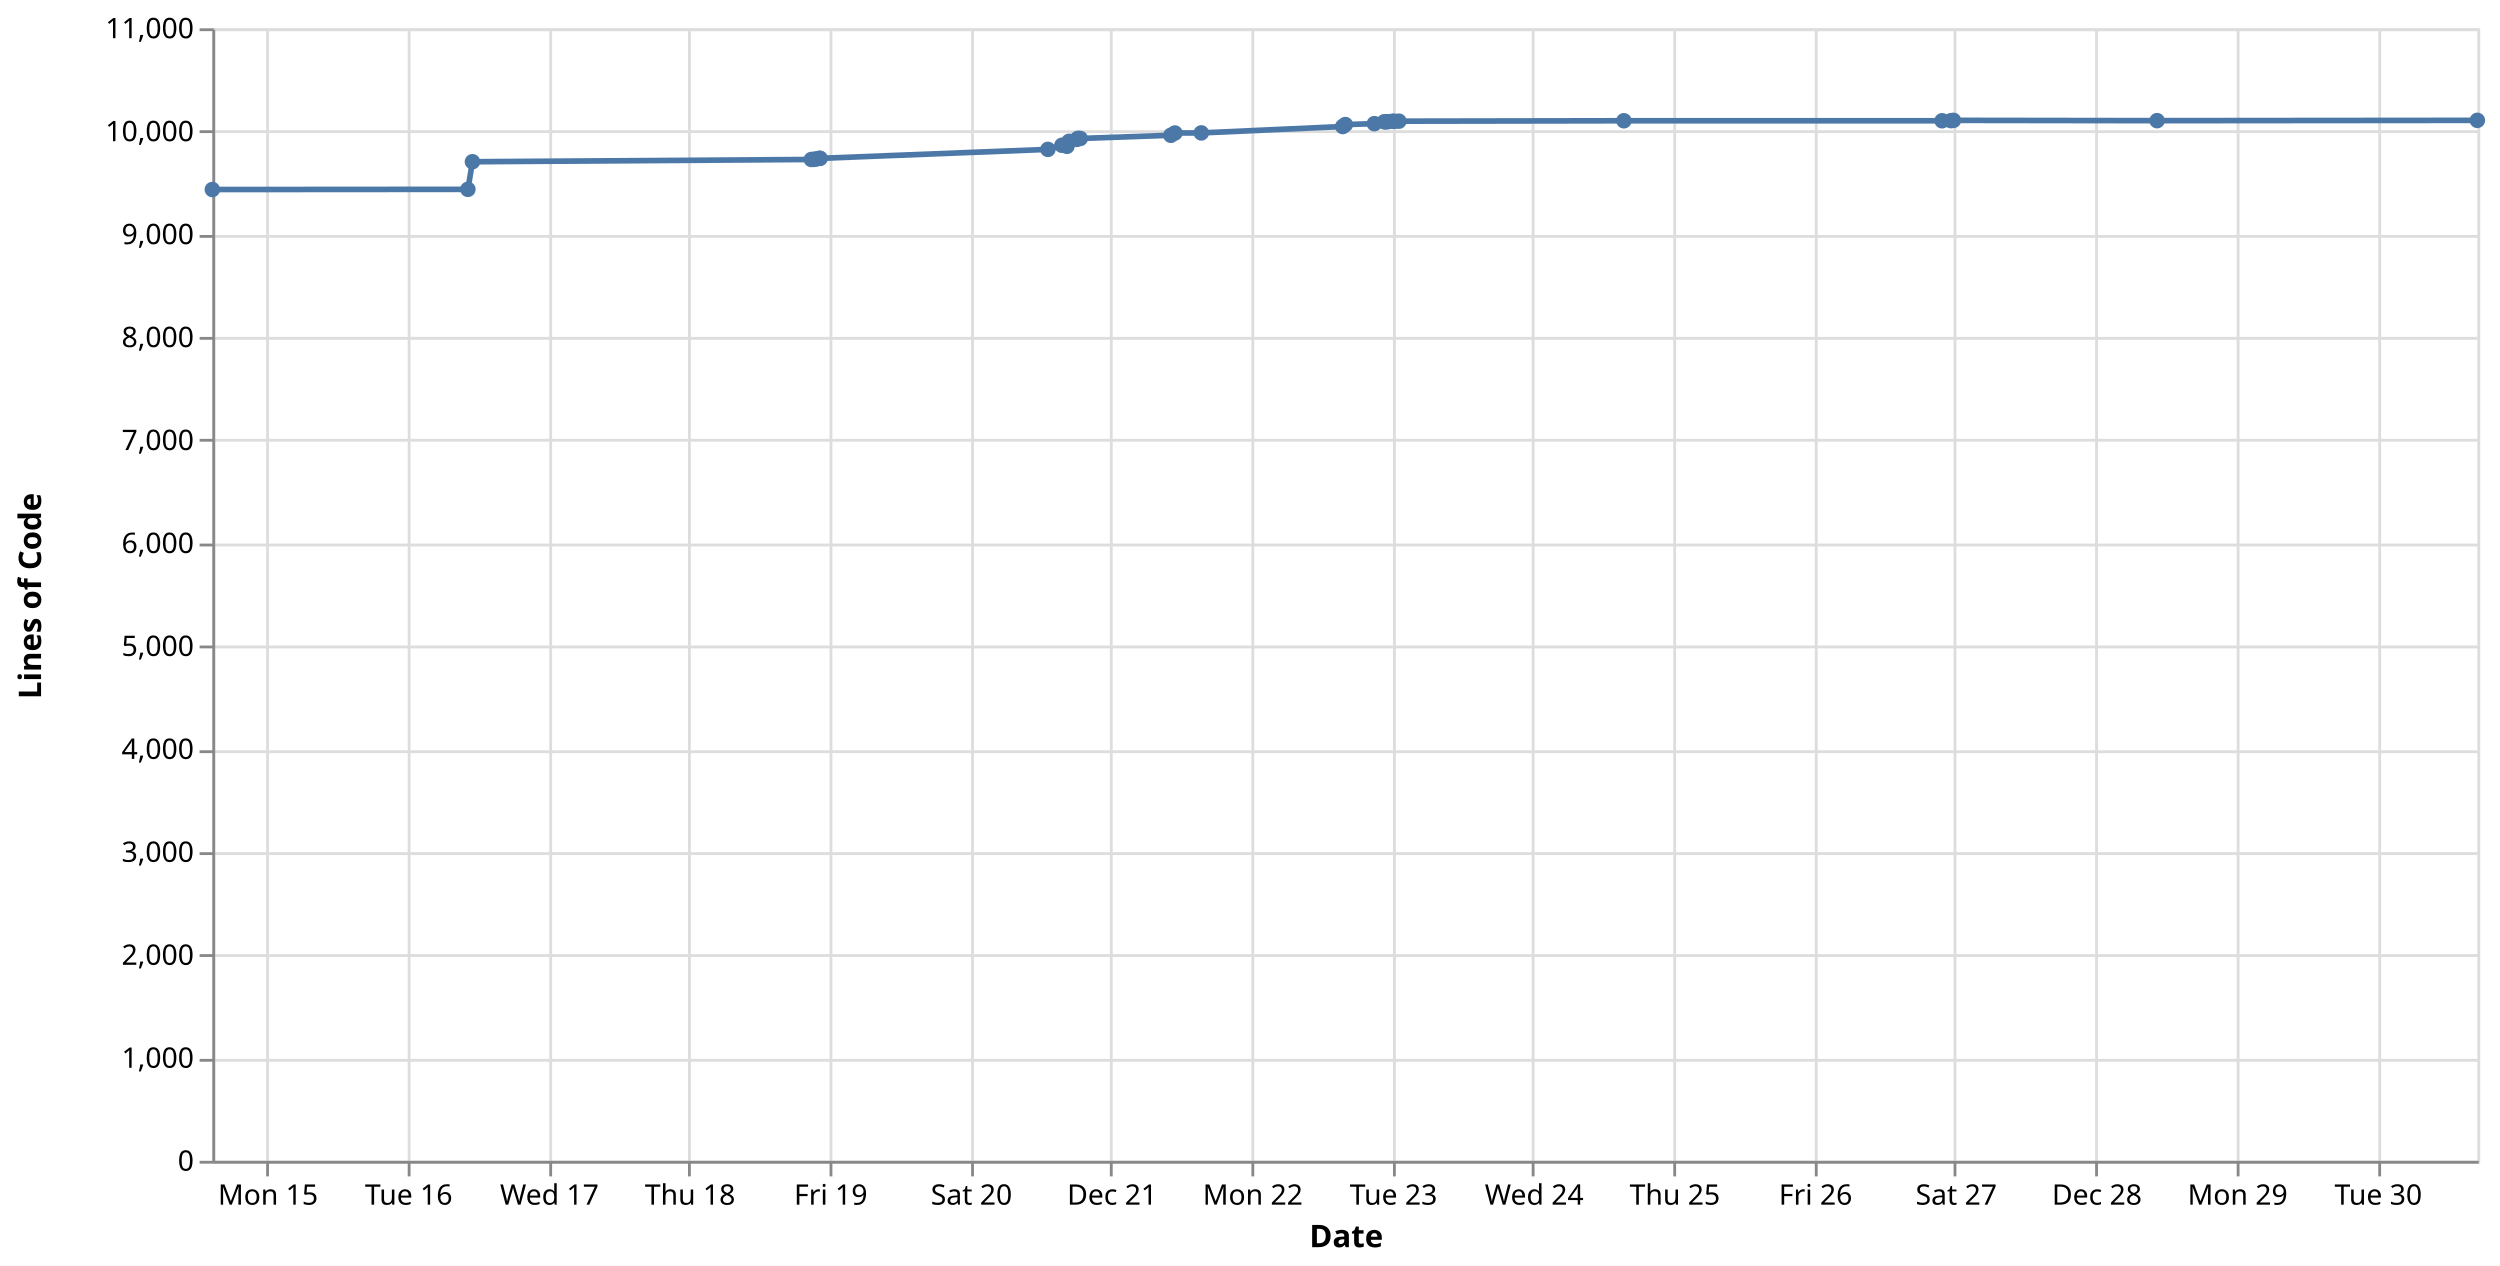
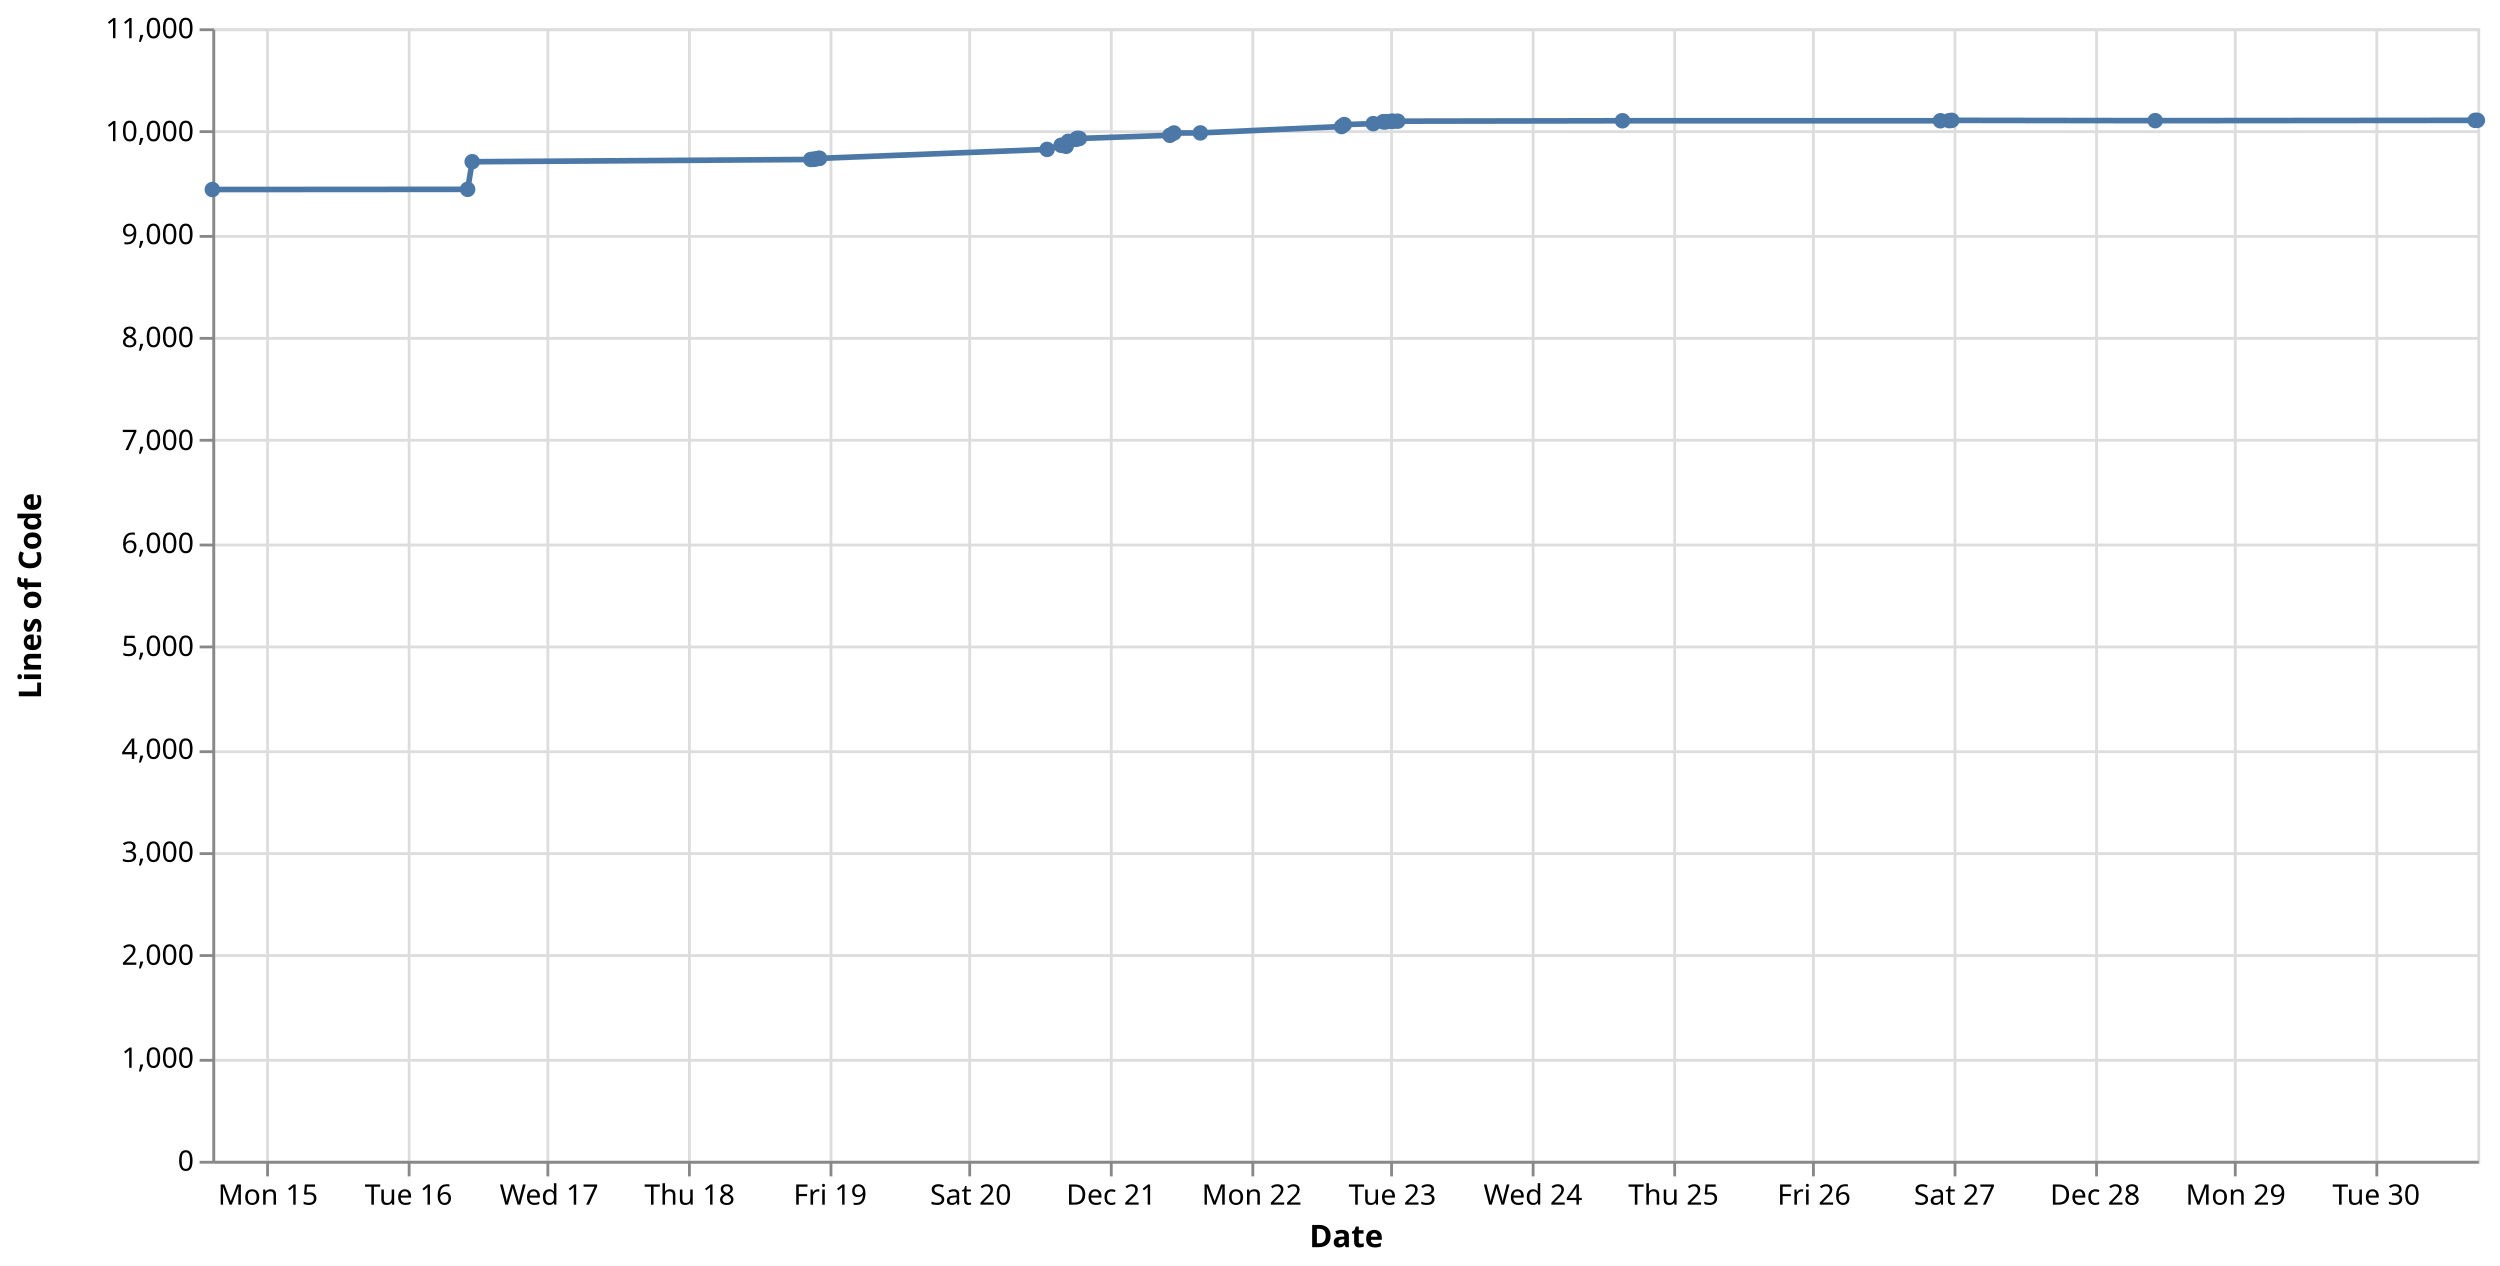
<svg xmlns="http://www.w3.org/2000/svg" version="1.1" class="marks" width="883" height="447" viewBox="0 0 883 447">
  <rect width="883" height="447" fill="white" />
  <g fill="none" stroke-miterlimit="10" transform="translate(75,10)">
    <g class="mark-group role-frame root" role="graphics-object" aria-roledescription="group mark container">
      <g transform="translate(0,0)">
        <path class="background" aria-hidden="true" d="M0.5,0.5h800v400h-800Z" stroke="#ddd" />
        <g>
          <g class="mark-group role-axis" aria-hidden="true">
            <g transform="translate(0.5,400.5)">
              <path class="background" aria-hidden="true" d="M0,0h0v0h0Z" pointer-events="none" />
              <g>
                <g class="mark-rule role-axis-grid" pointer-events="none">
                  <line transform="translate(19,-400)" x2="0" y2="400" stroke="#ddd" stroke-width="1" opacity="1" />
                  <line transform="translate(69,-400)" x2="0" y2="400" stroke="#ddd" stroke-width="1" opacity="1" />
-                   <line transform="translate(119,-400)" x2="0" y2="400" stroke="#ddd" stroke-width="1" opacity="1" />
+                   <line transform="translate(118,-400)" x2="0" y2="400" stroke="#ddd" stroke-width="1" opacity="1" />
                  <line transform="translate(168,-400)" x2="0" y2="400" stroke="#ddd" stroke-width="1" opacity="1" />
                  <line transform="translate(218,-400)" x2="0" y2="400" stroke="#ddd" stroke-width="1" opacity="1" />
-                   <line transform="translate(268,-400)" x2="0" y2="400" stroke="#ddd" stroke-width="1" opacity="1" />
+                   <line transform="translate(267,-400)" x2="0" y2="400" stroke="#ddd" stroke-width="1" opacity="1" />
                  <line transform="translate(317,-400)" x2="0" y2="400" stroke="#ddd" stroke-width="1" opacity="1" />
                  <line transform="translate(367,-400)" x2="0" y2="400" stroke="#ddd" stroke-width="1" opacity="1" />
-                   <line transform="translate(417,-400)" x2="0" y2="400" stroke="#ddd" stroke-width="1" opacity="1" />
+                   <line transform="translate(416,-400)" x2="0" y2="400" stroke="#ddd" stroke-width="1" opacity="1" />
                  <line transform="translate(466,-400)" x2="0" y2="400" stroke="#ddd" stroke-width="1" opacity="1" />
                  <line transform="translate(516,-400)" x2="0" y2="400" stroke="#ddd" stroke-width="1" opacity="1" />
-                   <line transform="translate(566,-400)" x2="0" y2="400" stroke="#ddd" stroke-width="1" opacity="1" />
+                   <line transform="translate(565,-400)" x2="0" y2="400" stroke="#ddd" stroke-width="1" opacity="1" />
                  <line transform="translate(615,-400)" x2="0" y2="400" stroke="#ddd" stroke-width="1" opacity="1" />
                  <line transform="translate(665,-400)" x2="0" y2="400" stroke="#ddd" stroke-width="1" opacity="1" />
-                   <line transform="translate(715,-400)" x2="0" y2="400" stroke="#ddd" stroke-width="1" opacity="1" />
-                   <line transform="translate(765,-400)" x2="0" y2="400" stroke="#ddd" stroke-width="1" opacity="1" />
+                   <line transform="translate(714,-400)" x2="0" y2="400" stroke="#ddd" stroke-width="1" opacity="1" />
+                   <line transform="translate(764,-400)" x2="0" y2="400" stroke="#ddd" stroke-width="1" opacity="1" />
                </g>
              </g>
              <path class="foreground" aria-hidden="true" d="" pointer-events="none" display="none" />
            </g>
          </g>
          <g class="mark-group role-axis" aria-hidden="true">
            <g transform="translate(0.5,0.5)">
              <path class="background" aria-hidden="true" d="M0,0h0v0h0Z" pointer-events="none" />
              <g>
                <g class="mark-rule role-axis-grid" pointer-events="none">
                  <line transform="translate(0,400)" x2="800" y2="0" stroke="#ddd" stroke-width="1" opacity="1" />
                  <line transform="translate(0,364)" x2="800" y2="0" stroke="#ddd" stroke-width="1" opacity="1" />
                  <line transform="translate(0,327)" x2="800" y2="0" stroke="#ddd" stroke-width="1" opacity="1" />
                  <line transform="translate(0,291)" x2="800" y2="0" stroke="#ddd" stroke-width="1" opacity="1" />
                  <line transform="translate(0,255)" x2="800" y2="0" stroke="#ddd" stroke-width="1" opacity="1" />
                  <line transform="translate(0,218)" x2="800" y2="0" stroke="#ddd" stroke-width="1" opacity="1" />
                  <line transform="translate(0,182)" x2="800" y2="0" stroke="#ddd" stroke-width="1" opacity="1" />
                  <line transform="translate(0,145)" x2="800" y2="0" stroke="#ddd" stroke-width="1" opacity="1" />
                  <line transform="translate(0,109)" x2="800" y2="0" stroke="#ddd" stroke-width="1" opacity="1" />
                  <line transform="translate(0,73)" x2="800" y2="0" stroke="#ddd" stroke-width="1" opacity="1" />
                  <line transform="translate(0,36)" x2="800" y2="0" stroke="#ddd" stroke-width="1" opacity="1" />
                  <line transform="translate(0,0)" x2="800" y2="0" stroke="#ddd" stroke-width="1" opacity="1" />
                </g>
              </g>
              <path class="foreground" aria-hidden="true" d="" pointer-events="none" display="none" />
            </g>
          </g>
-           <g class="mark-group role-axis" role="graphics-symbol" aria-roledescription="axis" aria-label="X-axis titled 'Date' for a time scale with values from Sunday, 14 December 2025, 2:44:26 PM to Tuesday, 30 December 2025, 5:07:58 PM">
+           <g class="mark-group role-axis" role="graphics-symbol" aria-roledescription="axis" aria-label="X-axis titled 'Date' for a time scale with values from Sunday, 14 December 2025, 2:44:26 PM to Tuesday, 30 December 2025, 5:30:26 PM">
            <g transform="translate(0.5,400.5)">
              <path class="background" aria-hidden="true" d="M0,0h0v0h0Z" pointer-events="none" />
              <g>
                <g class="mark-rule role-axis-tick" pointer-events="none">
                  <line transform="translate(19,0)" x2="0" y2="5" stroke="#888" stroke-width="1" opacity="1" />
                  <line transform="translate(69,0)" x2="0" y2="5" stroke="#888" stroke-width="1" opacity="1" />
-                   <line transform="translate(119,0)" x2="0" y2="5" stroke="#888" stroke-width="1" opacity="1" />
+                   <line transform="translate(118,0)" x2="0" y2="5" stroke="#888" stroke-width="1" opacity="1" />
                  <line transform="translate(168,0)" x2="0" y2="5" stroke="#888" stroke-width="1" opacity="1" />
                  <line transform="translate(218,0)" x2="0" y2="5" stroke="#888" stroke-width="1" opacity="1" />
-                   <line transform="translate(268,0)" x2="0" y2="5" stroke="#888" stroke-width="1" opacity="1" />
+                   <line transform="translate(267,0)" x2="0" y2="5" stroke="#888" stroke-width="1" opacity="1" />
                  <line transform="translate(317,0)" x2="0" y2="5" stroke="#888" stroke-width="1" opacity="1" />
                  <line transform="translate(367,0)" x2="0" y2="5" stroke="#888" stroke-width="1" opacity="1" />
-                   <line transform="translate(417,0)" x2="0" y2="5" stroke="#888" stroke-width="1" opacity="1" />
+                   <line transform="translate(416,0)" x2="0" y2="5" stroke="#888" stroke-width="1" opacity="1" />
                  <line transform="translate(466,0)" x2="0" y2="5" stroke="#888" stroke-width="1" opacity="1" />
                  <line transform="translate(516,0)" x2="0" y2="5" stroke="#888" stroke-width="1" opacity="1" />
-                   <line transform="translate(566,0)" x2="0" y2="5" stroke="#888" stroke-width="1" opacity="1" />
+                   <line transform="translate(565,0)" x2="0" y2="5" stroke="#888" stroke-width="1" opacity="1" />
                  <line transform="translate(615,0)" x2="0" y2="5" stroke="#888" stroke-width="1" opacity="1" />
                  <line transform="translate(665,0)" x2="0" y2="5" stroke="#888" stroke-width="1" opacity="1" />
-                   <line transform="translate(715,0)" x2="0" y2="5" stroke="#888" stroke-width="1" opacity="1" />
-                   <line transform="translate(765,0)" x2="0" y2="5" stroke="#888" stroke-width="1" opacity="1" />
+                   <line transform="translate(714,0)" x2="0" y2="5" stroke="#888" stroke-width="1" opacity="1" />
+                   <line transform="translate(764,0)" x2="0" y2="5" stroke="#888" stroke-width="1" opacity="1" />
                </g>
                <g class="mark-text role-axis-label" pointer-events="none">
-                   <text text-anchor="middle" transform="translate(19.17108,15)" font-family="sans-serif" font-size="10px" fill="#000" opacity="1">Mon 15</text>
-                   <text text-anchor="middle" transform="translate(68.86152,15)" font-family="sans-serif" font-size="10px" fill="#000" opacity="1">Tue 16</text>
-                   <text text-anchor="middle" transform="translate(118.552,15)" font-family="sans-serif" font-size="10px" fill="#000" opacity="1">Wed 17</text>
-                   <text text-anchor="middle" transform="translate(168.2424,15)" font-family="sans-serif" font-size="10px" fill="#000" opacity="1">Thu 18</text>
-                   <text text-anchor="middle" transform="translate(217.9328,15)" font-family="sans-serif" font-size="10px" fill="#000" opacity="1">Fri 19</text>
-                   <text text-anchor="middle" transform="translate(267.6233,15)" font-family="sans-serif" font-size="10px" fill="#000" opacity="1">Sat 20</text>
-                   <text text-anchor="middle" transform="translate(317.3137,15)" font-family="sans-serif" font-size="10px" fill="#000" opacity="1">Dec 21</text>
-                   <text text-anchor="middle" transform="translate(367.0042,15)" font-family="sans-serif" font-size="10px" fill="#000" opacity="1">Mon 22</text>
-                   <text text-anchor="middle" transform="translate(416.6946,15)" font-family="sans-serif" font-size="10px" fill="#000" opacity="1">Tue 23</text>
-                   <text text-anchor="middle" transform="translate(466.385,15)" font-family="sans-serif" font-size="10px" fill="#000" opacity="1">Wed 24</text>
-                   <text text-anchor="middle" transform="translate(516.0755,15)" font-family="sans-serif" font-size="10px" fill="#000" opacity="1">Thu 25</text>
-                   <text text-anchor="middle" transform="translate(565.7659,15)" font-family="sans-serif" font-size="10px" fill="#000" opacity="1">Fri 26</text>
-                   <text text-anchor="middle" transform="translate(615.4564,15)" font-family="sans-serif" font-size="10px" fill="#000" opacity="1">Sat 27</text>
-                   <text text-anchor="middle" transform="translate(665.1468,15)" font-family="sans-serif" font-size="10px" fill="#000" opacity="1">Dec 28</text>
-                   <text text-anchor="middle" transform="translate(714.8373,15)" font-family="sans-serif" font-size="10px" fill="#000" opacity="1">Mon 29</text>
-                   <text text-anchor="middle" transform="translate(764.5277,15)" font-family="sans-serif" font-size="10px" fill="#000" opacity="1">Tue 30</text>
+                   <text text-anchor="middle" transform="translate(19.15252,15)" font-family="sans-serif" font-size="10px" fill="#000" opacity="1">Mon 15</text>
+                   <text text-anchor="middle" transform="translate(68.79485,15)" font-family="sans-serif" font-size="10px" fill="#000" opacity="1">Tue 16</text>
+                   <text text-anchor="middle" transform="translate(118.4372,15)" font-family="sans-serif" font-size="10px" fill="#000" opacity="1">Wed 17</text>
+                   <text text-anchor="middle" transform="translate(168.0795,15)" font-family="sans-serif" font-size="10px" fill="#000" opacity="1">Thu 18</text>
+                   <text text-anchor="middle" transform="translate(217.7219,15)" font-family="sans-serif" font-size="10px" fill="#000" opacity="1">Fri 19</text>
+                   <text text-anchor="middle" transform="translate(267.3642,15)" font-family="sans-serif" font-size="10px" fill="#000" opacity="1">Sat 20</text>
+                   <text text-anchor="middle" transform="translate(317.0065,15)" font-family="sans-serif" font-size="10px" fill="#000" opacity="1">Dec 21</text>
+                   <text text-anchor="middle" transform="translate(366.6489,15)" font-family="sans-serif" font-size="10px" fill="#000" opacity="1">Mon 22</text>
+                   <text text-anchor="middle" transform="translate(416.2912,15)" font-family="sans-serif" font-size="10px" fill="#000" opacity="1">Tue 23</text>
+                   <text text-anchor="middle" transform="translate(465.9335,15)" font-family="sans-serif" font-size="10px" fill="#000" opacity="1">Wed 24</text>
+                   <text text-anchor="middle" transform="translate(515.5759,15)" font-family="sans-serif" font-size="10px" fill="#000" opacity="1">Thu 25</text>
+                   <text text-anchor="middle" transform="translate(565.2182,15)" font-family="sans-serif" font-size="10px" fill="#000" opacity="1">Fri 26</text>
+                   <text text-anchor="middle" transform="translate(614.8605,15)" font-family="sans-serif" font-size="10px" fill="#000" opacity="1">Sat 27</text>
+                   <text text-anchor="middle" transform="translate(664.5029,15)" font-family="sans-serif" font-size="10px" fill="#000" opacity="1">Dec 28</text>
+                   <text text-anchor="middle" transform="translate(714.1452,15)" font-family="sans-serif" font-size="10px" fill="#000" opacity="1">Mon 29</text>
+                   <text text-anchor="middle" transform="translate(763.7875,15)" font-family="sans-serif" font-size="10px" fill="#000" opacity="1">Tue 30</text>
                </g>
                <g class="mark-rule role-axis-domain" pointer-events="none">
                  <line transform="translate(0,0)" x2="800" y2="0" stroke="#888" stroke-width="1" opacity="1" />
                </g>
                <g class="mark-text role-axis-title" pointer-events="none">
                  <text text-anchor="middle" transform="translate(400,30)" font-family="sans-serif" font-size="11px" font-weight="bold" fill="#000" opacity="1">Date</text>
                </g>
              </g>
              <path class="foreground" aria-hidden="true" d="" pointer-events="none" display="none" />
            </g>
          </g>
          <g class="mark-group role-axis" role="graphics-symbol" aria-roledescription="axis" aria-label="Y-axis titled 'Lines of Code' for a linear scale with values from 0 to 11,000">
            <g transform="translate(0.5,0.5)">
              <path class="background" aria-hidden="true" d="M0,0h0v0h0Z" pointer-events="none" />
              <g>
                <g class="mark-rule role-axis-tick" pointer-events="none">
                  <line transform="translate(0,400)" x2="-5" y2="0" stroke="#888" stroke-width="1" opacity="1" />
                  <line transform="translate(0,364)" x2="-5" y2="0" stroke="#888" stroke-width="1" opacity="1" />
                  <line transform="translate(0,327)" x2="-5" y2="0" stroke="#888" stroke-width="1" opacity="1" />
                  <line transform="translate(0,291)" x2="-5" y2="0" stroke="#888" stroke-width="1" opacity="1" />
                  <line transform="translate(0,255)" x2="-5" y2="0" stroke="#888" stroke-width="1" opacity="1" />
                  <line transform="translate(0,218)" x2="-5" y2="0" stroke="#888" stroke-width="1" opacity="1" />
                  <line transform="translate(0,182)" x2="-5" y2="0" stroke="#888" stroke-width="1" opacity="1" />
                  <line transform="translate(0,145)" x2="-5" y2="0" stroke="#888" stroke-width="1" opacity="1" />
                  <line transform="translate(0,109)" x2="-5" y2="0" stroke="#888" stroke-width="1" opacity="1" />
                  <line transform="translate(0,73)" x2="-5" y2="0" stroke="#888" stroke-width="1" opacity="1" />
                  <line transform="translate(0,36)" x2="-5" y2="0" stroke="#888" stroke-width="1" opacity="1" />
                  <line transform="translate(0,0)" x2="-5" y2="0" stroke="#888" stroke-width="1" opacity="1" />
                </g>
                <g class="mark-text role-axis-label" pointer-events="none">
                  <text text-anchor="end" transform="translate(-7,403)" font-family="sans-serif" font-size="10px" fill="#000" opacity="1">0</text>
                  <text text-anchor="end" transform="translate(-7,366.6364)" font-family="sans-serif" font-size="10px" fill="#000" opacity="1">1,000</text>
                  <text text-anchor="end" transform="translate(-7,330.2727)" font-family="sans-serif" font-size="10px" fill="#000" opacity="1">2,000</text>
                  <text text-anchor="end" transform="translate(-7,293.9091)" font-family="sans-serif" font-size="10px" fill="#000" opacity="1">3,000</text>
                  <text text-anchor="end" transform="translate(-7,257.5455)" font-family="sans-serif" font-size="10px" fill="#000" opacity="1">4,000</text>
                  <text text-anchor="end" transform="translate(-7,221.1818)" font-family="sans-serif" font-size="10px" fill="#000" opacity="1">5,000</text>
                  <text text-anchor="end" transform="translate(-7,184.8182)" font-family="sans-serif" font-size="10px" fill="#000" opacity="1">6,000</text>
                  <text text-anchor="end" transform="translate(-7,148.4545)" font-family="sans-serif" font-size="10px" fill="#000" opacity="1">7,000</text>
                  <text text-anchor="end" transform="translate(-7,112.0909)" font-family="sans-serif" font-size="10px" fill="#000" opacity="1">8,000</text>
                  <text text-anchor="end" transform="translate(-7,75.72727)" font-family="sans-serif" font-size="10px" fill="#000" opacity="1">9,000</text>
                  <text text-anchor="end" transform="translate(-7,39.36364)" font-family="sans-serif" font-size="10px" fill="#000" opacity="1">10,000</text>
                  <text text-anchor="end" transform="translate(-7,3)" font-family="sans-serif" font-size="10px" fill="#000" opacity="1">11,000</text>
                </g>
                <g class="mark-rule role-axis-domain" pointer-events="none">
                  <line transform="translate(0,400)" x2="0" y2="-400" stroke="#888" stroke-width="1" opacity="1" />
                </g>
                <g class="mark-text role-axis-title" pointer-events="none">
                  <text text-anchor="middle" transform="translate(-59,200) rotate(-90) translate(0,-2)" font-family="sans-serif" font-size="11px" font-weight="bold" fill="#000" opacity="1">Lines of Code</text>
                </g>
              </g>
              <path class="foreground" aria-hidden="true" d="" pointer-events="none" display="none" />
            </g>
          </g>
          <g class="mark-line role-mark layer_0_marks" role="graphics-object" aria-roledescription="line mark container">
-             <path aria-label="Date: Dec 14, 2025; Lines of Code: 9434; Version: v4.0.89; LinesOfCode: 9434; Timestamp: Dec 14, 2025" role="graphics-symbol" aria-roledescription="line mark" d="M0,56.945L90.257,56.873L91.868,47.127L211.578,46.327L212.466,46.291L213.314,46.145L214.347,45.927L214.68,45.927L295.121,42.764L300.061,41.309L301.85,41.673L302.562,39.927L305.293,39.236L305.763,38.873L306.545,38.909L338.545,37.782L339.98,36.982L349.301,36.945L399.253,34.691L400.181,34L410.422,33.673L413.921,33.018L414.418,33.018L415.133,32.982L416.817,32.836L417.43,32.836L419.091,32.8L498.561,32.655L610.947,32.655L614.103,32.618L614.955,32.509L686.88,32.618L800,32.509" stroke="#4c78a8" stroke-width="2" />
+             <path aria-label="Date: Dec 14, 2025; Lines of Code: 9434; Version: v4.0.89; LinesOfCode: 9434; Timestamp: Dec 14, 2025" role="graphics-symbol" aria-roledescription="line mark" d="M0,56.945L90.169,56.873L91.779,47.127L211.373,46.327L212.261,46.291L213.108,46.145L214.139,45.927L214.472,45.927L294.835,42.764L299.771,41.309L301.558,41.673L302.269,39.927L304.997,39.236L305.467,38.873L306.248,38.909L338.217,37.782L339.651,36.982L348.963,36.945L398.867,34.691L399.793,34L410.025,33.673L413.52,33.018L414.017,33.018L414.731,32.982L416.413,32.836L417.025,32.836L418.685,32.8L498.079,32.655L610.355,32.655L613.509,32.618L614.36,32.509L686.215,32.618L799.225,32.509L800,32.509" stroke="#4c78a8" stroke-width="2" />
          </g>
          <g class="mark-symbol role-mark layer_1_marks" role="graphics-object" aria-roledescription="symbol mark container">
            <path aria-label="Date: Dec 14, 2025; Lines of Code: 9434; Version: v4.0.89; LinesOfCode: 9434; Timestamp: Dec 14, 2025" role="graphics-symbol" aria-roledescription="point" transform="translate(0,56.94545)" d="M2.739,0A2.739,2.739,0,1,1,-2.739,0A2.739,2.739,0,1,1,2.739,0" fill="#4c78a8" stroke-width="2" opacity="1" />
-             <path aria-label="Date: Dec 16, 2025; Lines of Code: 9436; Version: v4.0.90; LinesOfCode: 9436; Timestamp: Dec 16, 2025" role="graphics-symbol" aria-roledescription="point" transform="translate(90.25659,56.87273)" d="M2.739,0A2.739,2.739,0,1,1,-2.739,0A2.739,2.739,0,1,1,2.739,0" fill="#4c78a8" stroke-width="2" opacity="1" />
-             <path aria-label="Date: Dec 16, 2025; Lines of Code: 9704; Version: v4.0.91; LinesOfCode: 9704; Timestamp: Dec 16, 2025" role="graphics-symbol" aria-roledescription="point" transform="translate(91.8675,47.12727)" d="M2.739,0A2.739,2.739,0,1,1,-2.739,0A2.739,2.739,0,1,1,2.739,0" fill="#4c78a8" stroke-width="2" opacity="1" />
-             <path aria-label="Date: Dec 18, 2025; Lines of Code: 9726; Version: v4.0.92; LinesOfCode: 9726; Timestamp: Dec 18, 2025" role="graphics-symbol" aria-roledescription="point" transform="translate(211.5778,46.32727)" d="M2.739,0A2.739,2.739,0,1,1,-2.739,0A2.739,2.739,0,1,1,2.739,0" fill="#4c78a8" stroke-width="2" opacity="1" />
-             <path aria-label="Date: Dec 18, 2025; Lines of Code: 9727; Version: v4.0.93; LinesOfCode: 9727; Timestamp: Dec 18, 2025" role="graphics-symbol" aria-roledescription="point" transform="translate(212.4663,46.29091)" d="M2.739,0A2.739,2.739,0,1,1,-2.739,0A2.739,2.739,0,1,1,2.739,0" fill="#4c78a8" stroke-width="2" opacity="1" />
-             <path aria-label="Date: Dec 18, 2025; Lines of Code: 9731; Version: v4.0.94; LinesOfCode: 9731; Timestamp: Dec 18, 2025" role="graphics-symbol" aria-roledescription="point" transform="translate(213.314,46.14545)" d="M2.739,0A2.739,2.739,0,1,1,-2.739,0A2.739,2.739,0,1,1,2.739,0" fill="#4c78a8" stroke-width="2" opacity="1" />
-             <path aria-label="Date: Dec 18, 2025; Lines of Code: 9737; Version: v4.0.95; LinesOfCode: 9737; Timestamp: Dec 18, 2025" role="graphics-symbol" aria-roledescription="point" transform="translate(214.347,45.92727)" d="M2.739,0A2.739,2.739,0,1,1,-2.739,0A2.739,2.739,0,1,1,2.739,0" fill="#4c78a8" stroke-width="2" opacity="1" />
-             <path aria-label="Date: Dec 18, 2025; Lines of Code: 9737; Version: v4.0.96; LinesOfCode: 9737; Timestamp: Dec 18, 2025" role="graphics-symbol" aria-roledescription="point" transform="translate(214.68,45.92727)" d="M2.739,0A2.739,2.739,0,1,1,-2.739,0A2.739,2.739,0,1,1,2.739,0" fill="#4c78a8" stroke-width="2" opacity="1" />
-             <path aria-label="Date: Dec 20, 2025; Lines of Code: 9824; Version: v4.1.0; LinesOfCode: 9824; Timestamp: Dec 20, 2025" role="graphics-symbol" aria-roledescription="point" transform="translate(295.121,42.76364)" d="M2.739,0A2.739,2.739,0,1,1,-2.739,0A2.739,2.739,0,1,1,2.739,0" fill="#4c78a8" stroke-width="2" opacity="1" />
-             <path aria-label="Date: Dec 20, 2025; Lines of Code: 9864; Version: v4.1.1; LinesOfCode: 9864; Timestamp: Dec 20, 2025" role="graphics-symbol" aria-roledescription="point" transform="translate(300.0613,41.30909)" d="M2.739,0A2.739,2.739,0,1,1,-2.739,0A2.739,2.739,0,1,1,2.739,0" fill="#4c78a8" stroke-width="2" opacity="1" />
-             <path aria-label="Date: Dec 20, 2025; Lines of Code: 9854; Version: v4.1.2; LinesOfCode: 9854; Timestamp: Dec 20, 2025" role="graphics-symbol" aria-roledescription="point" transform="translate(301.8505,41.67273)" d="M2.739,0A2.739,2.739,0,1,1,-2.739,0A2.739,2.739,0,1,1,2.739,0" fill="#4c78a8" stroke-width="2" opacity="1" />
-             <path aria-label="Date: Dec 20, 2025; Lines of Code: 9902; Version: v4.1.3; LinesOfCode: 9902; Timestamp: Dec 20, 2025" role="graphics-symbol" aria-roledescription="point" transform="translate(302.5619,39.92727)" d="M2.739,0A2.739,2.739,0,1,1,-2.739,0A2.739,2.739,0,1,1,2.739,0" fill="#4c78a8" stroke-width="2" opacity="1" />
-             <path aria-label="Date: Dec 20, 2025; Lines of Code: 9921; Version: v4.1.4; LinesOfCode: 9921; Timestamp: Dec 20, 2025" role="graphics-symbol" aria-roledescription="point" transform="translate(305.2925,39.23636)" d="M2.739,0A2.739,2.739,0,1,1,-2.739,0A2.739,2.739,0,1,1,2.739,0" fill="#4c78a8" stroke-width="2" opacity="1" />
-             <path aria-label="Date: Dec 20, 2025; Lines of Code: 9931; Version: v4.1.5; LinesOfCode: 9931; Timestamp: Dec 20, 2025" role="graphics-symbol" aria-roledescription="point" transform="translate(305.763,38.87273)" d="M2.739,0A2.739,2.739,0,1,1,-2.739,0A2.739,2.739,0,1,1,2.739,0" fill="#4c78a8" stroke-width="2" opacity="1" />
-             <path aria-label="Date: Dec 20, 2025; Lines of Code: 9930; Version: v4.1.6; LinesOfCode: 9930; Timestamp: Dec 20, 2025" role="graphics-symbol" aria-roledescription="point" transform="translate(306.5452,38.90909)" d="M2.739,0A2.739,2.739,0,1,1,-2.739,0A2.739,2.739,0,1,1,2.739,0" fill="#4c78a8" stroke-width="2" opacity="1" />
-             <path aria-label="Date: Dec 21, 2025; Lines of Code: 9961; Version: v4.1.7; LinesOfCode: 9961; Timestamp: Dec 21, 2025" role="graphics-symbol" aria-roledescription="point" transform="translate(338.5449,37.78182)" d="M2.739,0A2.739,2.739,0,1,1,-2.739,0A2.739,2.739,0,1,1,2.739,0" fill="#4c78a8" stroke-width="2" opacity="1" />
-             <path aria-label="Date: Dec 21, 2025; Lines of Code: 9983; Version: v4.1.8; LinesOfCode: 9983; Timestamp: Dec 21, 2025" role="graphics-symbol" aria-roledescription="point" transform="translate(339.9804,36.98182)" d="M2.739,0A2.739,2.739,0,1,1,-2.739,0A2.739,2.739,0,1,1,2.739,0" fill="#4c78a8" stroke-width="2" opacity="1" />
-             <path aria-label="Date: Dec 21, 2025; Lines of Code: 9984; Version: v4.1.9; LinesOfCode: 9984; Timestamp: Dec 21, 2025" role="graphics-symbol" aria-roledescription="point" transform="translate(349.3008,36.94545)" d="M2.739,0A2.739,2.739,0,1,1,-2.739,0A2.739,2.739,0,1,1,2.739,0" fill="#4c78a8" stroke-width="2" opacity="1" />
-             <path aria-label="Date: Dec 22, 2025; Lines of Code: 10046; Version: v4.2.0; LinesOfCode: 10046; Timestamp: Dec 22, 2025" role="graphics-symbol" aria-roledescription="point" transform="translate(399.2535,34.69091)" d="M2.739,0A2.739,2.739,0,1,1,-2.739,0A2.739,2.739,0,1,1,2.739,0" fill="#4c78a8" stroke-width="2" opacity="1" />
-             <path aria-label="Date: Dec 22, 2025; Lines of Code: 10065; Version: v4.2.1; LinesOfCode: 10065; Timestamp: Dec 22, 2025" role="graphics-symbol" aria-roledescription="point" transform="translate(400.1806,34)" d="M2.739,0A2.739,2.739,0,1,1,-2.739,0A2.739,2.739,0,1,1,2.739,0" fill="#4c78a8" stroke-width="2" opacity="1" />
-             <path aria-label="Date: Dec 22, 2025; Lines of Code: 10074; Version: v4.2.2; LinesOfCode: 10074; Timestamp: Dec 22, 2025" role="graphics-symbol" aria-roledescription="point" transform="translate(410.4223,33.67273)" d="M2.739,0A2.739,2.739,0,1,1,-2.739,0A2.739,2.739,0,1,1,2.739,0" fill="#4c78a8" stroke-width="2" opacity="1" />
-             <path aria-label="Date: Dec 22, 2025; Lines of Code: 10092; Version: v4.2.3; LinesOfCode: 10092; Timestamp: Dec 22, 2025" role="graphics-symbol" aria-roledescription="point" transform="translate(413.9208,33.01818)" d="M2.739,0A2.739,2.739,0,1,1,-2.739,0A2.739,2.739,0,1,1,2.739,0" fill="#4c78a8" stroke-width="2" opacity="1" />
-             <path aria-label="Date: Dec 22, 2025; Lines of Code: 10092; Version: v4.2.4; LinesOfCode: 10092; Timestamp: Dec 22, 2025" role="graphics-symbol" aria-roledescription="point" transform="translate(414.4183,33.01818)" d="M2.739,0A2.739,2.739,0,1,1,-2.739,0A2.739,2.739,0,1,1,2.739,0" fill="#4c78a8" stroke-width="2" opacity="1" />
-             <path aria-label="Date: Dec 22, 2025; Lines of Code: 10093; Version: v4.2.5; LinesOfCode: 10093; Timestamp: Dec 22, 2025" role="graphics-symbol" aria-roledescription="point" transform="translate(415.1332,32.98182)" d="M2.739,0A2.739,2.739,0,1,1,-2.739,0A2.739,2.739,0,1,1,2.739,0" fill="#4c78a8" stroke-width="2" opacity="1" />
-             <path aria-label="Date: Dec 23, 2025; Lines of Code: 10097; Version: v4.2.6; LinesOfCode: 10097; Timestamp: Dec 23, 2025" role="graphics-symbol" aria-roledescription="point" transform="translate(416.8165,32.83636)" d="M2.739,0A2.739,2.739,0,1,1,-2.739,0A2.739,2.739,0,1,1,2.739,0" fill="#4c78a8" stroke-width="2" opacity="1" />
-             <path aria-label="Date: Dec 23, 2025; Lines of Code: 10097; Version: v4.2.7; LinesOfCode: 10097; Timestamp: Dec 23, 2025" role="graphics-symbol" aria-roledescription="point" transform="translate(417.4296,32.83636)" d="M2.739,0A2.739,2.739,0,1,1,-2.739,0A2.739,2.739,0,1,1,2.739,0" fill="#4c78a8" stroke-width="2" opacity="1" />
-             <path aria-label="Date: Dec 23, 2025; Lines of Code: 10098; Version: v4.2.8; LinesOfCode: 10098; Timestamp: Dec 23, 2025" role="graphics-symbol" aria-roledescription="point" transform="translate(419.0911,32.8)" d="M2.739,0A2.739,2.739,0,1,1,-2.739,0A2.739,2.739,0,1,1,2.739,0" fill="#4c78a8" stroke-width="2" opacity="1" />
-             <path aria-label="Date: Dec 24, 2025; Lines of Code: 10102; Version: v4.2.9; LinesOfCode: 10102; Timestamp: Dec 24, 2025" role="graphics-symbol" aria-roledescription="point" transform="translate(498.5613,32.65455)" d="M2.739,0A2.739,2.739,0,1,1,-2.739,0A2.739,2.739,0,1,1,2.739,0" fill="#4c78a8" stroke-width="2" opacity="1" />
-             <path aria-label="Date: Dec 26, 2025; Lines of Code: 10102; Version: v4.2.10; LinesOfCode: 10102; Timestamp: Dec 26, 2025" role="graphics-symbol" aria-roledescription="point" transform="translate(610.9469,32.65455)" d="M2.739,0A2.739,2.739,0,1,1,-2.739,0A2.739,2.739,0,1,1,2.739,0" fill="#4c78a8" stroke-width="2" opacity="1" />
-             <path aria-label="Date: Dec 26, 2025; Lines of Code: 10103; Version: v4.2.11; LinesOfCode: 10103; Timestamp: Dec 26, 2025" role="graphics-symbol" aria-roledescription="point" transform="translate(614.1031,32.61818)" d="M2.739,0A2.739,2.739,0,1,1,-2.739,0A2.739,2.739,0,1,1,2.739,0" fill="#4c78a8" stroke-width="2" opacity="1" />
-             <path aria-label="Date: Dec 26, 2025; Lines of Code: 10106; Version: v4.2.12; LinesOfCode: 10106; Timestamp: Dec 26, 2025" role="graphics-symbol" aria-roledescription="point" transform="translate(614.9554,32.50909)" d="M2.739,0A2.739,2.739,0,1,1,-2.739,0A2.739,2.739,0,1,1,2.739,0" fill="#4c78a8" stroke-width="2" opacity="1" />
-             <path aria-label="Date: Dec 28, 2025; Lines of Code: 10103; Version: v4.2.13; LinesOfCode: 10103; Timestamp: Dec 28, 2025" role="graphics-symbol" aria-roledescription="point" transform="translate(686.8801,32.61818)" d="M2.739,0A2.739,2.739,0,1,1,-2.739,0A2.739,2.739,0,1,1,2.739,0" fill="#4c78a8" stroke-width="2" opacity="1" />
-             <path aria-label="Date: Dec 30, 2025; Lines of Code: 10106; Version: v4.2.14; LinesOfCode: 10106; Timestamp: Dec 30, 2025" role="graphics-symbol" aria-roledescription="point" transform="translate(800,32.50909)" d="M2.739,0A2.739,2.739,0,1,1,-2.739,0A2.739,2.739,0,1,1,2.739,0" fill="#4c78a8" stroke-width="2" opacity="1" />
+             <path aria-label="Date: Dec 16, 2025; Lines of Code: 9436; Version: v4.0.90; LinesOfCode: 9436; Timestamp: Dec 16, 2025" role="graphics-symbol" aria-roledescription="point" transform="translate(90.16921,56.87273)" d="M2.739,0A2.739,2.739,0,1,1,-2.739,0A2.739,2.739,0,1,1,2.739,0" fill="#4c78a8" stroke-width="2" opacity="1" />
+             <path aria-label="Date: Dec 16, 2025; Lines of Code: 9704; Version: v4.0.91; LinesOfCode: 9704; Timestamp: Dec 16, 2025" role="graphics-symbol" aria-roledescription="point" transform="translate(91.77856,47.12727)" d="M2.739,0A2.739,2.739,0,1,1,-2.739,0A2.739,2.739,0,1,1,2.739,0" fill="#4c78a8" stroke-width="2" opacity="1" />
+             <path aria-label="Date: Dec 18, 2025; Lines of Code: 9726; Version: v4.0.92; LinesOfCode: 9726; Timestamp: Dec 18, 2025" role="graphics-symbol" aria-roledescription="point" transform="translate(211.3729,46.32727)" d="M2.739,0A2.739,2.739,0,1,1,-2.739,0A2.739,2.739,0,1,1,2.739,0" fill="#4c78a8" stroke-width="2" opacity="1" />
+             <path aria-label="Date: Dec 18, 2025; Lines of Code: 9727; Version: v4.0.93; LinesOfCode: 9727; Timestamp: Dec 18, 2025" role="graphics-symbol" aria-roledescription="point" transform="translate(212.2606,46.29091)" d="M2.739,0A2.739,2.739,0,1,1,-2.739,0A2.739,2.739,0,1,1,2.739,0" fill="#4c78a8" stroke-width="2" opacity="1" />
+             <path aria-label="Date: Dec 18, 2025; Lines of Code: 9731; Version: v4.0.94; LinesOfCode: 9731; Timestamp: Dec 18, 2025" role="graphics-symbol" aria-roledescription="point" transform="translate(213.1075,46.14545)" d="M2.739,0A2.739,2.739,0,1,1,-2.739,0A2.739,2.739,0,1,1,2.739,0" fill="#4c78a8" stroke-width="2" opacity="1" />
+             <path aria-label="Date: Dec 18, 2025; Lines of Code: 9737; Version: v4.0.95; LinesOfCode: 9737; Timestamp: Dec 18, 2025" role="graphics-symbol" aria-roledescription="point" transform="translate(214.1394,45.92727)" d="M2.739,0A2.739,2.739,0,1,1,-2.739,0A2.739,2.739,0,1,1,2.739,0" fill="#4c78a8" stroke-width="2" opacity="1" />
+             <path aria-label="Date: Dec 18, 2025; Lines of Code: 9737; Version: v4.0.96; LinesOfCode: 9737; Timestamp: Dec 18, 2025" role="graphics-symbol" aria-roledescription="point" transform="translate(214.4721,45.92727)" d="M2.739,0A2.739,2.739,0,1,1,-2.739,0A2.739,2.739,0,1,1,2.739,0" fill="#4c78a8" stroke-width="2" opacity="1" />
+             <path aria-label="Date: Dec 20, 2025; Lines of Code: 9824; Version: v4.1.0; LinesOfCode: 9824; Timestamp: Dec 20, 2025" role="graphics-symbol" aria-roledescription="point" transform="translate(294.8352,42.76364)" d="M2.739,0A2.739,2.739,0,1,1,-2.739,0A2.739,2.739,0,1,1,2.739,0" fill="#4c78a8" stroke-width="2" opacity="1" />
+             <path aria-label="Date: Dec 20, 2025; Lines of Code: 9864; Version: v4.1.1; LinesOfCode: 9864; Timestamp: Dec 20, 2025" role="graphics-symbol" aria-roledescription="point" transform="translate(299.7707,41.30909)" d="M2.739,0A2.739,2.739,0,1,1,-2.739,0A2.739,2.739,0,1,1,2.739,0" fill="#4c78a8" stroke-width="2" opacity="1" />
+             <path aria-label="Date: Dec 20, 2025; Lines of Code: 9854; Version: v4.1.2; LinesOfCode: 9854; Timestamp: Dec 20, 2025" role="graphics-symbol" aria-roledescription="point" transform="translate(301.5582,41.67273)" d="M2.739,0A2.739,2.739,0,1,1,-2.739,0A2.739,2.739,0,1,1,2.739,0" fill="#4c78a8" stroke-width="2" opacity="1" />
+             <path aria-label="Date: Dec 20, 2025; Lines of Code: 9902; Version: v4.1.3; LinesOfCode: 9902; Timestamp: Dec 20, 2025" role="graphics-symbol" aria-roledescription="point" transform="translate(302.269,39.92727)" d="M2.739,0A2.739,2.739,0,1,1,-2.739,0A2.739,2.739,0,1,1,2.739,0" fill="#4c78a8" stroke-width="2" opacity="1" />
+             <path aria-label="Date: Dec 20, 2025; Lines of Code: 9921; Version: v4.1.4; LinesOfCode: 9921; Timestamp: Dec 20, 2025" role="graphics-symbol" aria-roledescription="point" transform="translate(304.997,39.23636)" d="M2.739,0A2.739,2.739,0,1,1,-2.739,0A2.739,2.739,0,1,1,2.739,0" fill="#4c78a8" stroke-width="2" opacity="1" />
+             <path aria-label="Date: Dec 20, 2025; Lines of Code: 9931; Version: v4.1.5; LinesOfCode: 9931; Timestamp: Dec 20, 2025" role="graphics-symbol" aria-roledescription="point" transform="translate(305.467,38.87273)" d="M2.739,0A2.739,2.739,0,1,1,-2.739,0A2.739,2.739,0,1,1,2.739,0" fill="#4c78a8" stroke-width="2" opacity="1" />
+             <path aria-label="Date: Dec 20, 2025; Lines of Code: 9930; Version: v4.1.6; LinesOfCode: 9930; Timestamp: Dec 20, 2025" role="graphics-symbol" aria-roledescription="point" transform="translate(306.2484,38.90909)" d="M2.739,0A2.739,2.739,0,1,1,-2.739,0A2.739,2.739,0,1,1,2.739,0" fill="#4c78a8" stroke-width="2" opacity="1" />
+             <path aria-label="Date: Dec 21, 2025; Lines of Code: 9961; Version: v4.1.7; LinesOfCode: 9961; Timestamp: Dec 21, 2025" role="graphics-symbol" aria-roledescription="point" transform="translate(338.2171,37.78182)" d="M2.739,0A2.739,2.739,0,1,1,-2.739,0A2.739,2.739,0,1,1,2.739,0" fill="#4c78a8" stroke-width="2" opacity="1" />
+             <path aria-label="Date: Dec 21, 2025; Lines of Code: 9983; Version: v4.1.8; LinesOfCode: 9983; Timestamp: Dec 21, 2025" role="graphics-symbol" aria-roledescription="point" transform="translate(339.6512,36.98182)" d="M2.739,0A2.739,2.739,0,1,1,-2.739,0A2.739,2.739,0,1,1,2.739,0" fill="#4c78a8" stroke-width="2" opacity="1" />
+             <path aria-label="Date: Dec 21, 2025; Lines of Code: 9984; Version: v4.1.9; LinesOfCode: 9984; Timestamp: Dec 21, 2025" role="graphics-symbol" aria-roledescription="point" transform="translate(348.9626,36.94545)" d="M2.739,0A2.739,2.739,0,1,1,-2.739,0A2.739,2.739,0,1,1,2.739,0" fill="#4c78a8" stroke-width="2" opacity="1" />
+             <path aria-label="Date: Dec 22, 2025; Lines of Code: 10046; Version: v4.2.0; LinesOfCode: 10046; Timestamp: Dec 22, 2025" role="graphics-symbol" aria-roledescription="point" transform="translate(398.867,34.69091)" d="M2.739,0A2.739,2.739,0,1,1,-2.739,0A2.739,2.739,0,1,1,2.739,0" fill="#4c78a8" stroke-width="2" opacity="1" />
+             <path aria-label="Date: Dec 22, 2025; Lines of Code: 10065; Version: v4.2.1; LinesOfCode: 10065; Timestamp: Dec 22, 2025" role="graphics-symbol" aria-roledescription="point" transform="translate(399.7932,34)" d="M2.739,0A2.739,2.739,0,1,1,-2.739,0A2.739,2.739,0,1,1,2.739,0" fill="#4c78a8" stroke-width="2" opacity="1" />
+             <path aria-label="Date: Dec 22, 2025; Lines of Code: 10074; Version: v4.2.2; LinesOfCode: 10074; Timestamp: Dec 22, 2025" role="graphics-symbol" aria-roledescription="point" transform="translate(410.025,33.67273)" d="M2.739,0A2.739,2.739,0,1,1,-2.739,0A2.739,2.739,0,1,1,2.739,0" fill="#4c78a8" stroke-width="2" opacity="1" />
+             <path aria-label="Date: Dec 22, 2025; Lines of Code: 10092; Version: v4.2.3; LinesOfCode: 10092; Timestamp: Dec 22, 2025" role="graphics-symbol" aria-roledescription="point" transform="translate(413.5201,33.01818)" d="M2.739,0A2.739,2.739,0,1,1,-2.739,0A2.739,2.739,0,1,1,2.739,0" fill="#4c78a8" stroke-width="2" opacity="1" />
+             <path aria-label="Date: Dec 22, 2025; Lines of Code: 10092; Version: v4.2.4; LinesOfCode: 10092; Timestamp: Dec 22, 2025" role="graphics-symbol" aria-roledescription="point" transform="translate(414.0171,33.01818)" d="M2.739,0A2.739,2.739,0,1,1,-2.739,0A2.739,2.739,0,1,1,2.739,0" fill="#4c78a8" stroke-width="2" opacity="1" />
+             <path aria-label="Date: Dec 22, 2025; Lines of Code: 10093; Version: v4.2.5; LinesOfCode: 10093; Timestamp: Dec 22, 2025" role="graphics-symbol" aria-roledescription="point" transform="translate(414.7312,32.98182)" d="M2.739,0A2.739,2.739,0,1,1,-2.739,0A2.739,2.739,0,1,1,2.739,0" fill="#4c78a8" stroke-width="2" opacity="1" />
+             <path aria-label="Date: Dec 23, 2025; Lines of Code: 10097; Version: v4.2.6; LinesOfCode: 10097; Timestamp: Dec 23, 2025" role="graphics-symbol" aria-roledescription="point" transform="translate(416.413,32.83636)" d="M2.739,0A2.739,2.739,0,1,1,-2.739,0A2.739,2.739,0,1,1,2.739,0" fill="#4c78a8" stroke-width="2" opacity="1" />
+             <path aria-label="Date: Dec 23, 2025; Lines of Code: 10097; Version: v4.2.7; LinesOfCode: 10097; Timestamp: Dec 23, 2025" role="graphics-symbol" aria-roledescription="point" transform="translate(417.0255,32.83636)" d="M2.739,0A2.739,2.739,0,1,1,-2.739,0A2.739,2.739,0,1,1,2.739,0" fill="#4c78a8" stroke-width="2" opacity="1" />
+             <path aria-label="Date: Dec 23, 2025; Lines of Code: 10098; Version: v4.2.8; LinesOfCode: 10098; Timestamp: Dec 23, 2025" role="graphics-symbol" aria-roledescription="point" transform="translate(418.6854,32.8)" d="M2.739,0A2.739,2.739,0,1,1,-2.739,0A2.739,2.739,0,1,1,2.739,0" fill="#4c78a8" stroke-width="2" opacity="1" />
+             <path aria-label="Date: Dec 24, 2025; Lines of Code: 10102; Version: v4.2.9; LinesOfCode: 10102; Timestamp: Dec 24, 2025" role="graphics-symbol" aria-roledescription="point" transform="translate(498.0787,32.65455)" d="M2.739,0A2.739,2.739,0,1,1,-2.739,0A2.739,2.739,0,1,1,2.739,0" fill="#4c78a8" stroke-width="2" opacity="1" />
+             <path aria-label="Date: Dec 26, 2025; Lines of Code: 10102; Version: v4.2.10; LinesOfCode: 10102; Timestamp: Dec 26, 2025" role="graphics-symbol" aria-roledescription="point" transform="translate(610.3554,32.65455)" d="M2.739,0A2.739,2.739,0,1,1,-2.739,0A2.739,2.739,0,1,1,2.739,0" fill="#4c78a8" stroke-width="2" opacity="1" />
+             <path aria-label="Date: Dec 26, 2025; Lines of Code: 10103; Version: v4.2.11; LinesOfCode: 10103; Timestamp: Dec 26, 2025" role="graphics-symbol" aria-roledescription="point" transform="translate(613.5086,32.61818)" d="M2.739,0A2.739,2.739,0,1,1,-2.739,0A2.739,2.739,0,1,1,2.739,0" fill="#4c78a8" stroke-width="2" opacity="1" />
+             <path aria-label="Date: Dec 26, 2025; Lines of Code: 10106; Version: v4.2.12; LinesOfCode: 10106; Timestamp: Dec 26, 2025" role="graphics-symbol" aria-roledescription="point" transform="translate(614.3601,32.50909)" d="M2.739,0A2.739,2.739,0,1,1,-2.739,0A2.739,2.739,0,1,1,2.739,0" fill="#4c78a8" stroke-width="2" opacity="1" />
+             <path aria-label="Date: Dec 28, 2025; Lines of Code: 10103; Version: v4.2.13; LinesOfCode: 10103; Timestamp: Dec 28, 2025" role="graphics-symbol" aria-roledescription="point" transform="translate(686.2151,32.61818)" d="M2.739,0A2.739,2.739,0,1,1,-2.739,0A2.739,2.739,0,1,1,2.739,0" fill="#4c78a8" stroke-width="2" opacity="1" />
+             <path aria-label="Date: Dec 30, 2025; Lines of Code: 10106; Version: v4.2.14; LinesOfCode: 10106; Timestamp: Dec 30, 2025" role="graphics-symbol" aria-roledescription="point" transform="translate(799.2255,32.50909)" d="M2.739,0A2.739,2.739,0,1,1,-2.739,0A2.739,2.739,0,1,1,2.739,0" fill="#4c78a8" stroke-width="2" opacity="1" />
+             <path aria-label="Date: Dec 30, 2025; Lines of Code: 10106; Version: v4.2.15; LinesOfCode: 10106; Timestamp: Dec 30, 2025" role="graphics-symbol" aria-roledescription="point" transform="translate(800,32.50909)" d="M2.739,0A2.739,2.739,0,1,1,-2.739,0A2.739,2.739,0,1,1,2.739,0" fill="#4c78a8" stroke-width="2" opacity="1" />
          </g>
        </g>
        <path class="foreground" aria-hidden="true" d="" display="none" />
      </g>
    </g>
  </g>
</svg>
